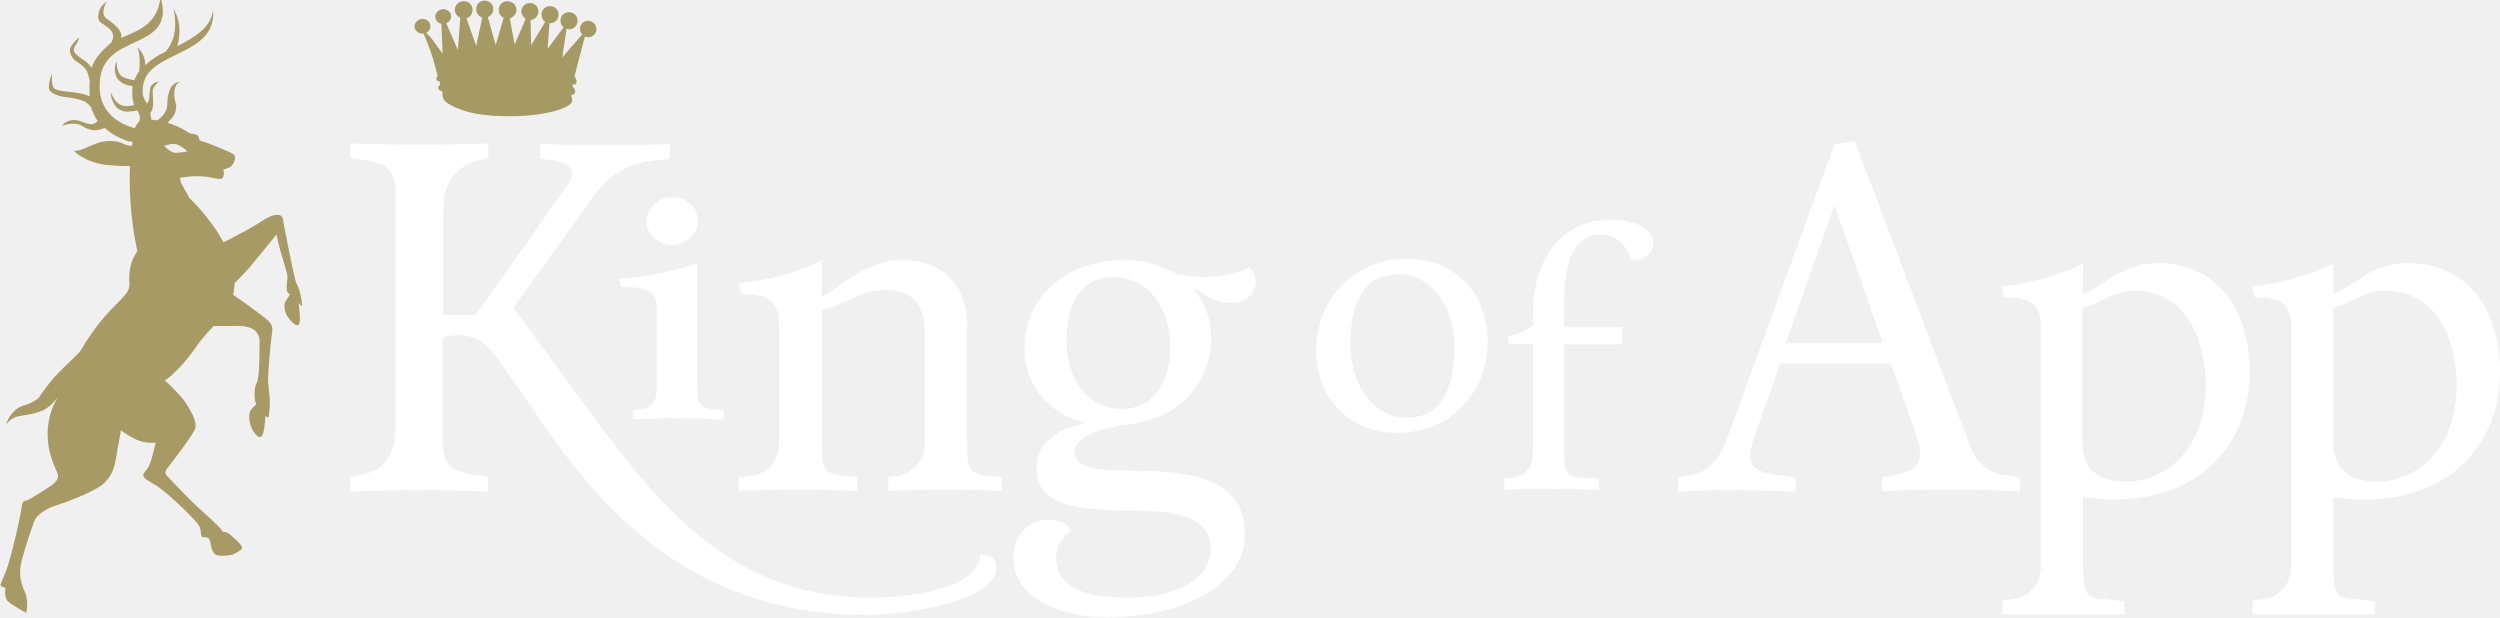
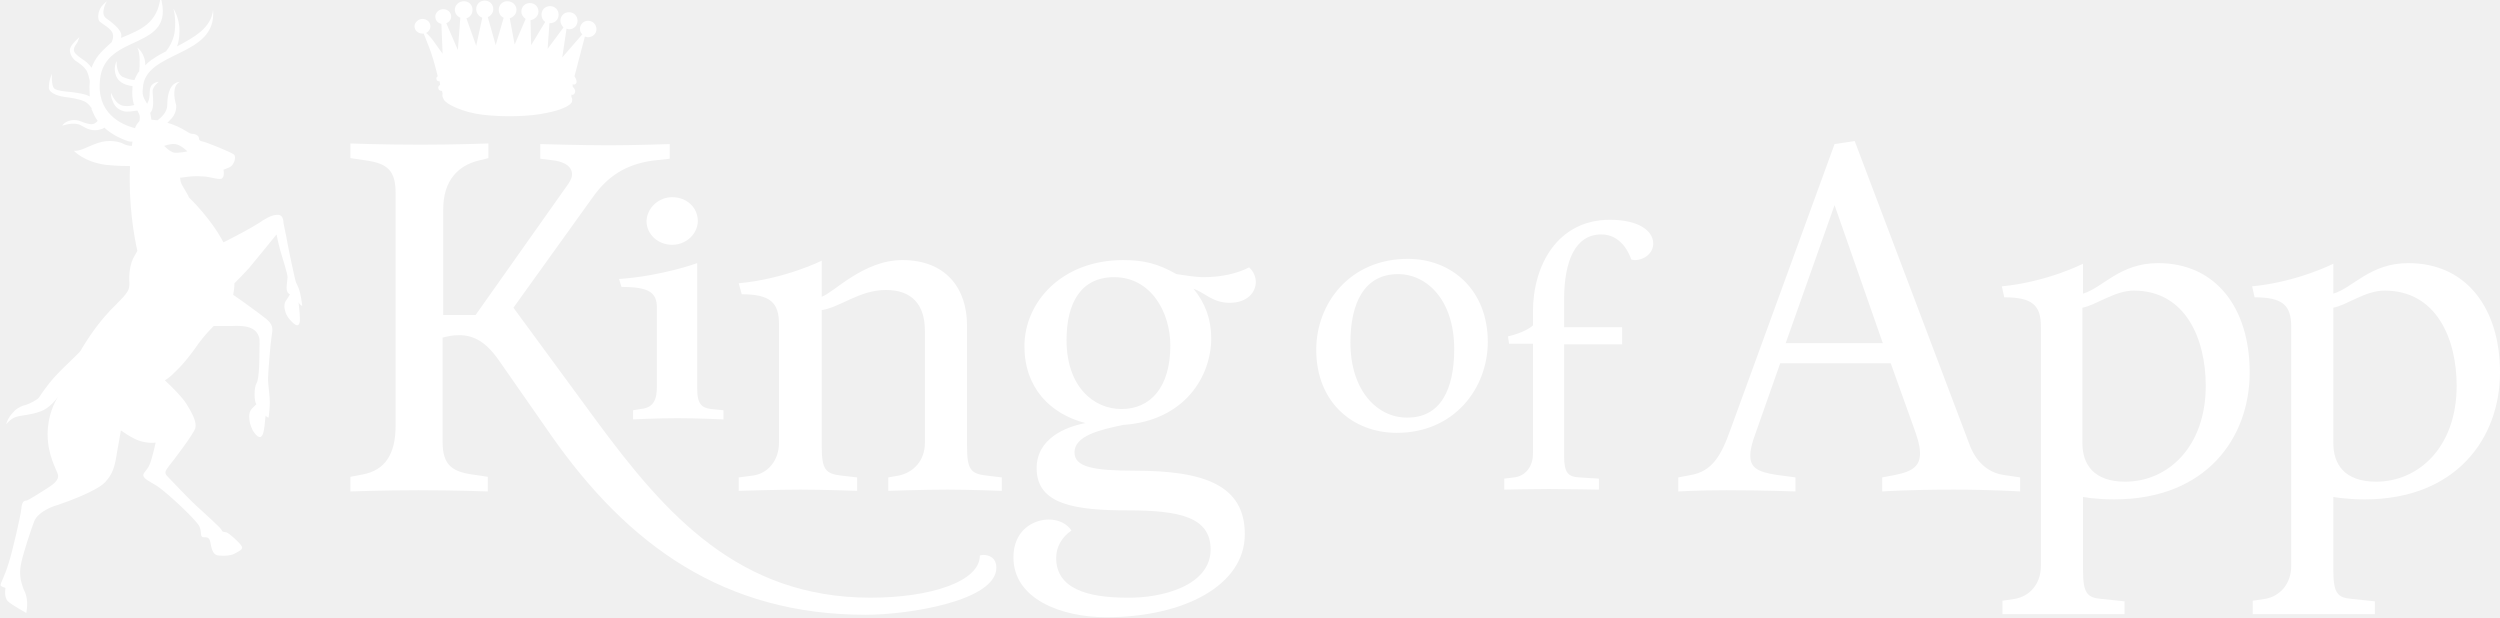
<svg xmlns="http://www.w3.org/2000/svg" width="409.5" height="101.1" viewBox="0 0 409.5 101.1">
-   <style>.st0{fill:#A59964;} .st1{fill:white;} .st2{fill:#A79A64;}</style>
+   <style>.st0{fill:white;} .st1{fill:white;} .st2{fill:white;}</style>
  <path class="st0" d="M96.3 3.4c-.7 0-1.3.6-1.3 1.3 0 .4.1.7.4.9l-3.3 3.8.7-4.7c.1 0 .3.1.4.1.8 0 1.4-.6 1.4-1.4 0-.8-.6-1.4-1.4-1.4-.8 0-1.4.6-1.4 1.4 0 .4.2.8.5 1.1L89.7 8l.3-4.2h.1c.8 0 1.4-.6 1.4-1.4 0-.8-.6-1.4-1.4-1.4-.8 0-1.4.6-1.4 1.4 0 .5.2.9.6 1.2L87 7.4l-.1-4.1c.7-.1 1.3-.7 1.3-1.4 0-.8-.6-1.4-1.4-1.4-.8 0-1.4.6-1.4 1.4 0 .5.3.9.7 1.2l-1.8 4.2-.8-4.3c.6-.2 1.1-.7 1.1-1.4 0-.8-.7-1.4-1.5-1.4s-1.4.6-1.4 1.4c0 .6.3 1.1.8 1.3l-1.3 4.5-1.3-4.6c.5-.2.9-.7.9-1.3 0-.8-.6-1.4-1.4-1.4-.8 0-1.4.6-1.4 1.4 0 .6.4 1.2 1 1.4l-1 4.6L76.4 3c.6-.2 1-.7 1-1.4 0-.8-.6-1.4-1.4-1.4-.8 0-1.5.6-1.5 1.4 0 .6.4 1.1.9 1.3L75 8.2l-1.9-4.4c.5-.2.8-.6.8-1.1 0-.7-.6-1.2-1.3-1.2-.7 0-1.3.6-1.3 1.2s.4 1.1 1 1.2l.2 4.9S72 8.1 71.2 7c-.4-.6-.9-1.2-1.4-1.6.4-.2.7-.6.7-1.1 0-.7-.6-1.2-1.3-1.2-.7 0-1.3.6-1.3 1.2 0 .7.6 1.2 1.3 1.2h.2c.3.8.9 2.2 1.2 3.1.5 1.4 1.1 3.9 1.1 3.9s-.3.1-.2.5c.1.4.5.3.5.3l.1.6s-.4.2-.3.6c.1.4.6.4.6.4l.1.5s-.2.2.2.9c.3.7 3 2.1 6.4 2.5 3.4.4 7.7.3 10.4-.3 2.7-.5 4.2-1.4 4.2-1.9.1-.5-.1-.7-.1-.7v-.4s.4.2.6-.4c.1-.5-.4-.9-.4-.9v-.4s.4.2.6-.2c.2-.4-.3-1.1-.3-1.1L95.8 6c.2 0 .3.1.5.1.8 0 1.4-.6 1.4-1.3 0-.8-.6-1.4-1.4-1.4z" />
  <path class="st1" d="M97.9 69.2c11.1 15 23.1 28.7 44.7 28.7 9.7 0 17.9-2.6 17.9-6.9 0 0 .2-.1.6-.1.7 0 2.1.3 2.1 2.1 0 5.4-14.3 7.7-21.4 7.7-23.1 0-38.9-11.3-51.6-29.5L81.7 59c-2.1-3-4.1-4.1-6.5-4.1-1.1 0-1.9.2-2.7.4v17.1c0 3.7 1.5 4.8 4.7 5.3l2.7.4v2.4s-5.1-.2-11.4-.2c-5.7 0-11.1.2-11.1.2v-2.4l2.1-.4c3.5-.7 5.3-3.2 5.3-8V31.6c0-3.7-1.4-4.8-4.7-5.3l-2.7-.4v-2.4s5.1.2 11.5.2c5.7 0 11.1-.2 11.1-.2v2.4l-1.6.4c-3.3.8-5.8 3.2-5.8 8v17.3h5.3l15.2-21.5c.4-.6.6-1.1.6-1.5 0-1.3-1.1-2-2.8-2.3l-2.4-.3v-2.4s6.7.2 11.3.2c4 0 9.9-.2 9.9-.2V26l-2.7.3c-4.5.6-7.5 2.6-9.9 6l-13 18.1 13.8 18.8z" />
  <path class="st1" d="M118.5 67.2v1.5s-4.1-.2-7.5-.2c-3.6 0-7.3.2-7.3.2v-1.5l1.2-.2c2.3-.2 2.7-1.7 2.7-3.8V50.4c0-2.5-1.3-3.4-5.8-3.4l-.4-1.3c7.1-.5 12.8-2.6 12.8-2.6v20.5c0 2.7.8 3.2 2.3 3.4l2 .2zm-8.4-34.9c2.4 0 4.2 1.7 4.2 3.9 0 2.1-1.9 3.9-4.2 3.9-2.3 0-4.2-1.7-4.2-3.9.1-2.2 2-3.9 4.2-3.9zM164.1 78.2v2.2s-5.4-.2-8.9-.2c-4 0-9.7.2-9.7.2v-2.2l1.7-.3c2.4-.5 4.3-2.4 4.3-5.4V54.2c0-4.4-2.2-6.7-6.4-6.7-4.3 0-7.4 2.8-10.5 3.3v22.3c0 3.8.6 4.5 3.2 4.8l2.6.3v2.2s-5.6-.2-9.3-.2c-3.7 0-10.1.2-10.1.2v-2.2l2.3-.3c2.4-.3 4.3-2.4 4.3-5.4V53.1c0-3.5-1.4-4.9-6.1-4.9l-.5-1.8c7.6-.7 13.6-3.7 13.6-3.7v5.9c1.9-.6 6.8-6 13.2-6 7.2 0 10.6 4.7 10.6 10.7v19.8c0 3.8.6 4.5 3.2 4.8l2.5.3zM198.3 90c0-5.3-5.1-6.4-13.5-6.4-8.6 0-15-.9-15-6.9 0-4.9 4.8-6.8 8-7.4-5.8-1.5-10-5.8-10-12.6 0-7.1 6-14.1 16.2-14.1 3.4 0 5.7.6 8.7 2.3 1.5.2 3 .5 4.5.5 2.8 0 5.5-.6 7.4-1.6.7.6 1.1 1.5 1.1 2.4 0 1.6-1.3 3.4-4.3 3.4-2.8 0-4.1-1.7-5.9-2.3 1.9 2.3 2.9 5 2.9 8.1 0 6.2-4.3 13.5-14.4 14.2-3.9.8-8 1.8-8 4.5 0 2.4 3.1 3 9.9 3 11.4 0 18 2.4 18 10.4 0 8.4-10 13.6-22.7 13.6-7.4 0-15.2-3-15.2-9.8 0-4.4 3.2-6.2 5.8-6.2 1.6 0 3 .7 3.7 1.8-1.6 1.1-2.5 2.7-2.5 4.5 0 5 5.1 6.5 11.6 6.5 5.8.1 13.7-2 13.7-7.9zm-23.6-34.3c0 7.6 4.4 11.3 9 11.3 4.7 0 8-3.5 8-10.4 0-5.5-3.2-11.2-9.2-11.2-5.5 0-7.8 4.3-7.8 10.3zM243.7 56c0 7.6-5.5 14.9-14.9 14.9-7.2 0-13.2-5-13.2-13.6 0-7.6 5.5-14.9 15-14.9 7.2 0 13.1 5.1 13.1 13.6zm-5.5 1.2c0-8.1-4.5-12.3-9.2-12.3-5.5 0-7.8 4.7-7.8 11.2 0 8 4.5 12.3 9.2 12.3 5.6.1 7.8-4.7 7.8-11.2zM247.2 56.4l-.2-1.3s2.8-.6 4.1-1.8V51c0-7.5 4-15 12.6-15 4.7 0 7.1 1.8 7.1 3.9 0 1.6-1.5 2.7-3 2.7-.3 0-.6-.1-.6-.1-.3-.9-1.6-4.1-4.9-4.1-4.3 0-6.1 4.4-6.1 10.7v4.5h9.5v2.8h-9.5v18.3c0 2.8.7 3.4 2.5 3.5l3.2.2v1.8s-5.6-.1-8.2-.1c-2.7 0-7.3.1-7.3.1v-1.8l1.6-.2c1.8-.2 3.1-1.7 3.1-3.9v-18h-3.9zM303.8 23.1l18.8 49.7c1 2.7 2.9 4.6 5.6 5l2.7.4v2.3s-4.7-.3-10.9-.3c-7.5 0-11.7.3-11.7.3v-2.3l2.1-.4c3.1-.6 4.1-1.6 4.1-3.6 0-1.3-.6-3-1-4.1l-3.8-10.6h-18.1L287.2 72c-.3 1-.5 1.8-.5 2.6 0 1.9 1 2.7 4.4 3.2l3 .4v2.3s-5.1-.2-11.3-.2c-4.7 0-7.9.2-7.9.2v-2.3l2.1-.4c3.4-.6 4.9-3.1 6.4-7.3l17.1-46.9 3.3-.5zm-11.3 33.1h15.9l-7.9-22.6-8 22.6z" />
  <path class="st1" d="M348 98.5v2.1h-20v-2.2l2-.3c2.4-.4 4.3-2.4 4.3-5.4V53.5c0-3.5-1.4-4.8-6-4.8l-.4-1.8c7.4-.7 13.3-3.7 13.3-3.7v4.9c3.3-1 6-5 12.3-5 9.5 0 15 7.4 15 17.9 0 10.7-7.1 20.8-22.2 20.8-3.1 0-5.1-.4-5.1-.4v12c0 3.8.7 4.5 3 4.7l3.8.4zm-6.9-48.1v22.2c0 3.4 1.8 6.3 7 6.3 7 0 13.2-5.7 13.2-15.7 0-7.7-3.3-15.6-11.8-15.6-3.1 0-6.2 2.4-8.4 2.8zM389 98.5v2.1h-20v-2.2l2-.3c2.4-.4 4.3-2.4 4.3-5.4V53.5c0-3.5-1.4-4.8-6-4.8l-.4-1.8c7.4-.7 13.3-3.7 13.3-3.7v4.9c3.3-1 6-5 12.3-5 9.5 0 15 7.4 15 17.9 0 10.7-7.1 20.8-22.2 20.8-3 0-5.1-.4-5.1-.4v12c0 3.8.7 4.5 3 4.7l3.8.4zm-6.8-48.1v22.2c0 3.4 1.8 6.3 7 6.3 7 0 13.2-5.7 13.2-15.7 0-7.7-3.3-15.6-11.8-15.6-3.2 0-6.2 2.4-8.4 2.8z" />
  <path class="st2" d="M49.5 50.1s-.1-1-.3-1.9c-.2-.9-.4-1.3-.7-1.9-.2-.5-1.4-6.2-1.6-7.5-.2-1.1-.5-2.2-.5-2.7-.1-.5-.3-1-1.1-.9-.8 0-2 .7-3 1.4-.9.6-3.7 2.1-5.7 3.1-2.1-4-5.5-7.2-5.6-7.3-.1-.1-.1-.2-.2-.4-1-1.8-1.2-1.8-1.3-2.9.4 0 .7-.1.9-.1.7-.1 1.7-.2 2.8-.1 1 0 2.3.5 3 .4.7-.2.4-1.5.4-1.5s.3-.1 1-.4c.7-.3 1.2-1.7.7-2.1-.5-.4-4.5-2-5-2.1-.5-.1-.7-.2-.7-.5 0-.6-.8-.8-1.3-.8-.5-.1-1.5-1.1-3.9-1.8.1-.1.3-.2.4-.4 1-.8 1.2-2.2 1-2.7-.2-.7-.7-3 .7-3.6-1.6.1-2.1 1.9-2.1 3.8 0 1.1-.9 2-1.6 2.5-.4 0-.7-.1-1-.1-.1-.4-.1-.8-.2-1.1.2-.2.3-.4.4-.8.2-.9 0-2.1 0-2.8 0-.7 1-1.5 1-1.5s-.7 0-1.2.6c-.4.6-.2 1.4-.4 2.3-.1.3-.2.5-.3.7-.4-.7-.9-1.3-.7-2.5.2-6.3 12.2-5 11.5-12.9-.3 3-3.1 4.5-5.9 6 .2-.5.4-1.4.4-2.6 0-2.1-1-3.6-1-3.6s.5 1.5.2 3.9c-.2 1.3-.9 2.5-1.4 3.1-.8.4-1.5.8-2.2 1.3-.1 0-.1.1-.2.1l-.1.1c-.3.2-.6.5-.9.8 0-2-1.3-2.9-1.3-2.9.5.9.4 3 .3 3.9-.2.2-.3.4-.4.6l-.3.6c0 .1 0 .1-.1.2-.5 0-1.2-.2-1.9-.5-1.1-.6-1-2.6-1-2.6s-.6 1.1-.1 2.4c.5 1.3 1.9 1.6 2.7 1.7v.2c-.1 1.2 0 2 .2 2.7 0 .1.1.1.1.2-.7.2-1.8.3-2.4-.1-.9-.5-1.4-1.9-1.4-1.9s-.1.6.2 1.2c.3.9.8 1.5 1.8 1.8.6.2 1.7 0 2.3-.1.2.4.4.7.4 1.1 0 .2 0 .5-.1.7-.3.3-.5.6-.7 1.1-2.2-.6-6.4-2.4-5.7-8.1.3-2.7 2-4.1 3.9-5.1.6-.3 1.6-.8 2.3-1.1 2.7-1.3 5-2.7 3.7-7.2-.5 4.4-3.4 5.4-6.2 6.6-.1 0-.2.1-.3.1.1-.3.1-.6 0-.8-.3-.8-1.4-1.7-2.4-2.4-1.1-.8.1-2.8.1-2.8s-.6.5-.9.9c-.5.7-.7 1.9-.3 2.4.5.5 2.1 1.2 2.2 2.2.1.5-.1.9-.2 1.2-1.3 1.2-2.4 2.1-3.1 3.7-.1.2-.1.3-.2.5-.4-.6-1-1.1-1.5-1.4-.9-.6-1.4-1.1-1.4-1.5 0-.6.4-.9.6-1.3.1-.3.3-.8.3-.8s-1.3 1.1-1.5 1.8c-.2.6.2 1.5.8 2 .6.4 1.4.9 1.9 1.7.2.4.4 1.1.5 1.6v.3c-.1.8 0 1.6 0 2.3-.2-.1-.4-.2-.7-.3-.7-.2-1.9-.4-3.1-.5-1.1-.1-1.9-.3-2.1-.6-.4-.6-.3-2.3-.3-2.3s-.5 1-.5 2.3c.1 1 1.9 1.4 2.7 1.5.9.1 2.2.3 3.1.7.5.2.9.7 1.2 1.1v.2c.3.7.6 1.4 1 1.9-.2.2-.6.7-1.4.5-1.2-.2-1.7-.8-2.9-.6-1.2.2-1.5.9-1.5.9s1.8-.7 3-.1c.6.3 1.5 1 2.8.8.5-.1.9-.2 1.1-.4l.2.2c1.3 1.1 2.7 1.7 3.6 2 .3.1.6.1.8.1 0 .2-.1.5-.1.7-.4 0-.9-.1-1.3-.3-.7-.4-2.4-.8-4.2-.2-1.8.6-2.9 1.4-4 1.3 0 0 1.6 1.8 5.2 2.3 2 .2 3.3.2 4 .2-.3 6.2.7 11.7 1.2 13.9-.1.2-.3.5-.4.7-.9 1.4-1 3.4-.9 4.6 0 1.1-.2 1.5-2.3 3.6l-.8.8c-1.2 1.3-2.7 3-4.7 6.3 0 .1-.1.1-.1.2-.3.6-2.2 2.1-4.5 4.6-.8.9-1.9 2.4-2.4 3.2-.3.4-1.5 1-2.1 1.2-.1 0-.2.1-.4.1-.8.3-1.3.6-1.8 1.2-.8.8-1.1 1.9-1.1 1.9s.7-.9 1.6-1.2c.9-.3 2.4-.3 4-.9 1.5-.5 2.6-2 2.9-2.4-.5.8-1.7 3-1.7 6.1 0 3.6 1.5 5.8 1.7 6.7.2.9-1 1.7-1.8 2.2-.8.5-3.1 2-3.4 2-.4 0-.7.2-.8 1.3-.1 1.1-1.4 6.8-2.1 9C.7 94.6 0 95.6.1 95.9c.1.2.8.4.8.4s-.3 1.5.4 2.2c.8.7 3 1.9 3 1.9s.5-2-.3-3.6c0-.1-.1-.1-.1-.2-.6-1.6-.8-2.7-.4-4.5.4-1.8 1.6-5.4 2.1-6.7.5-1.3 2.4-2.3 3.9-2.7 1.5-.5 6.4-2.3 7.7-3.7 1.3-1.4 1.6-2.5 2-5.1.2-1 .4-2.3.6-3.4.6.4 1.3.9 2.1 1.3 1.3.7 2.7.8 3.6.7-.1.4-.6 2.7-1 3.6-.4 1-1.2 1.4-1 1.9.1.1.1.2.2.3.5.5 1.8 1.1 2.3 1.5 1.8 1.3 6.3 5.5 6.7 6.5.4 1.1 0 1.7.7 1.7.5 0 .8 0 1 .6.2.6.2 2.4 1.5 2.4.8.1 2 0 2.5-.3.7-.4 1.5-.7 1.2-1.2-.2-.5-2.1-2.2-2.5-2.3-.4-.1-.7 0-.8-.4-.2-.4-3-2.9-4.3-4.1-1.3-1.2-4-4.1-4.6-4.7-.6-.6-.2-1 .3-1.7.5-.6 4.1-5.3 4.3-6.2.2-.9-.3-2.1-1.5-4-.7-1.1-2.3-2.7-3.5-3.8.7-.4 1.2-.9 1.8-1.5 1.4-1.3 2.7-3.1 3.2-3.8.7-1 1.5-2.1 3-3.6h3c1.8-.1 3.3.1 4 1 .7.9.5 1.6.5 2.8 0 1.2 0 4.9-.5 5.6-.4.7-.4 3 0 3.4l-.7.7c-.4.4-.6 1-.4 2.2.1.5.3 1 .5 1.4.8 1.3 1.4 1.4 1.7.5.2-.6.3-1.9.4-2.9.2.2.4.3.5.3 0 0 .2-1.5.2-2.5s-.3-3-.3-3.8c0-.9.4-5.9.6-7.1.2-1.2.3-1.9-1.2-3-.4-.3-.9-.7-1.6-1.2-1.2-.9-2.6-1.9-3.5-2.5.1-.6.2-1.2.2-1.9.6-.6 1.5-1.5 2.4-2.5 1.5-1.8 4.5-5.5 4.5-5.5s.2 1.1.6 2.6c.4 1.4 1.2 3.8 1.2 4.4 0 .6-.4 2.1.1 2.6.1.1.2.2.3.2-.1.2-.4.7-.7 1.1-.3.5-.3 1.2.1 2.2.3.6.7 1 1 1.3.7.7 1.1.6 1.2-.1.1-.6-.1-2.3-.2-3.2.2.5.6.6.6.6zM28.5 25c-.8-.2-1.6-1.1-1.6-1.1s1-.4 1.8-.3c.9.1 2 1.2 2 1.2s-1.4.3-2.2.2z" />
</svg>
